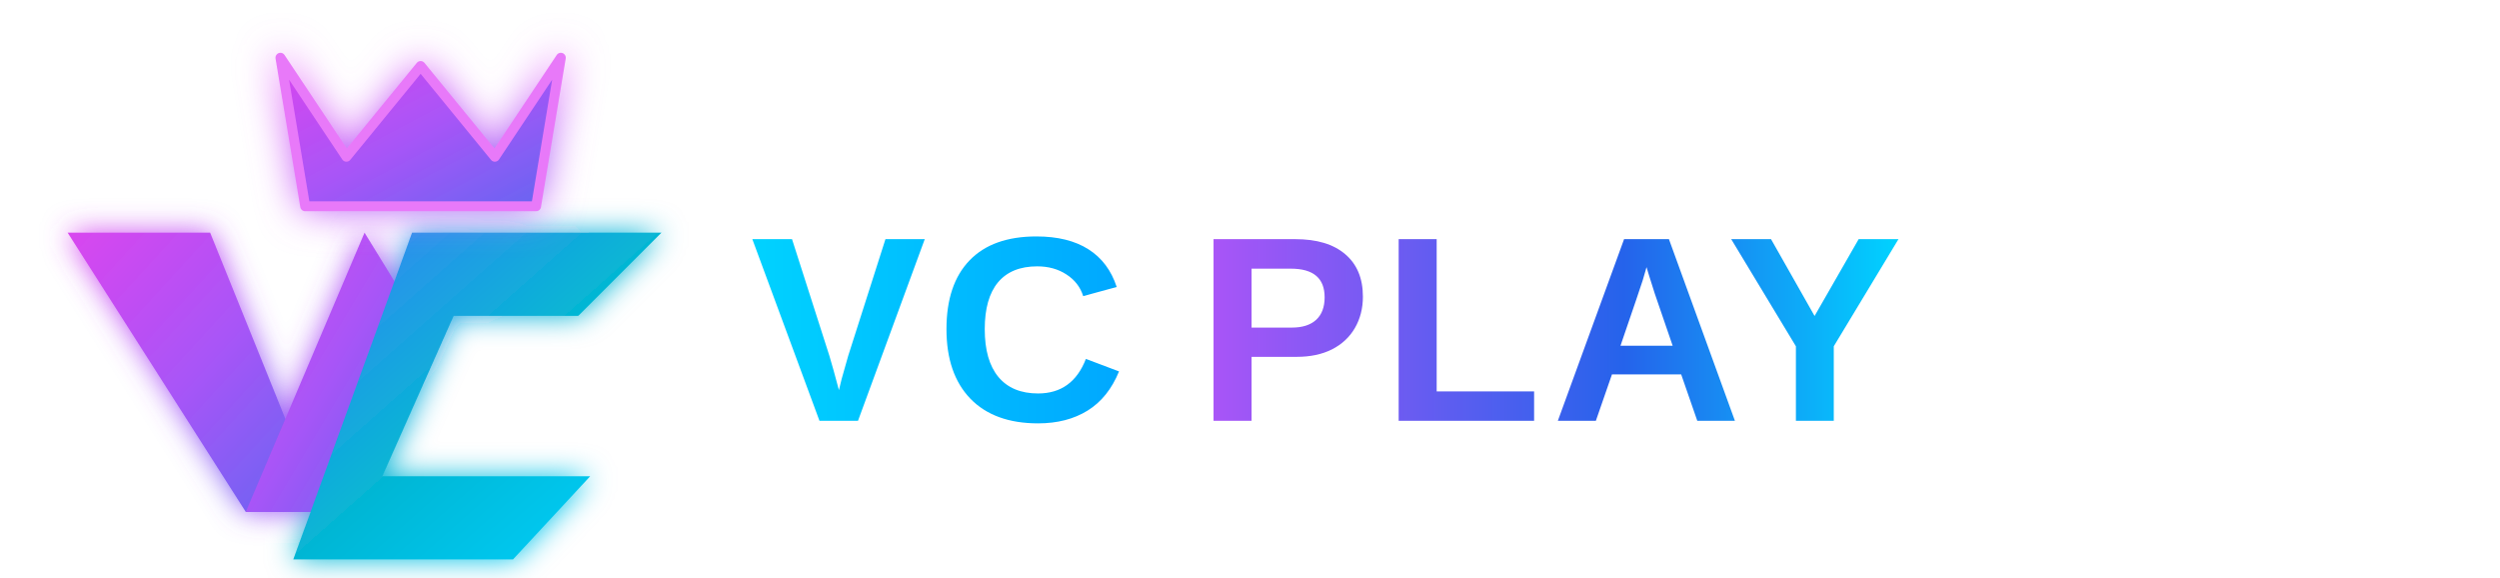
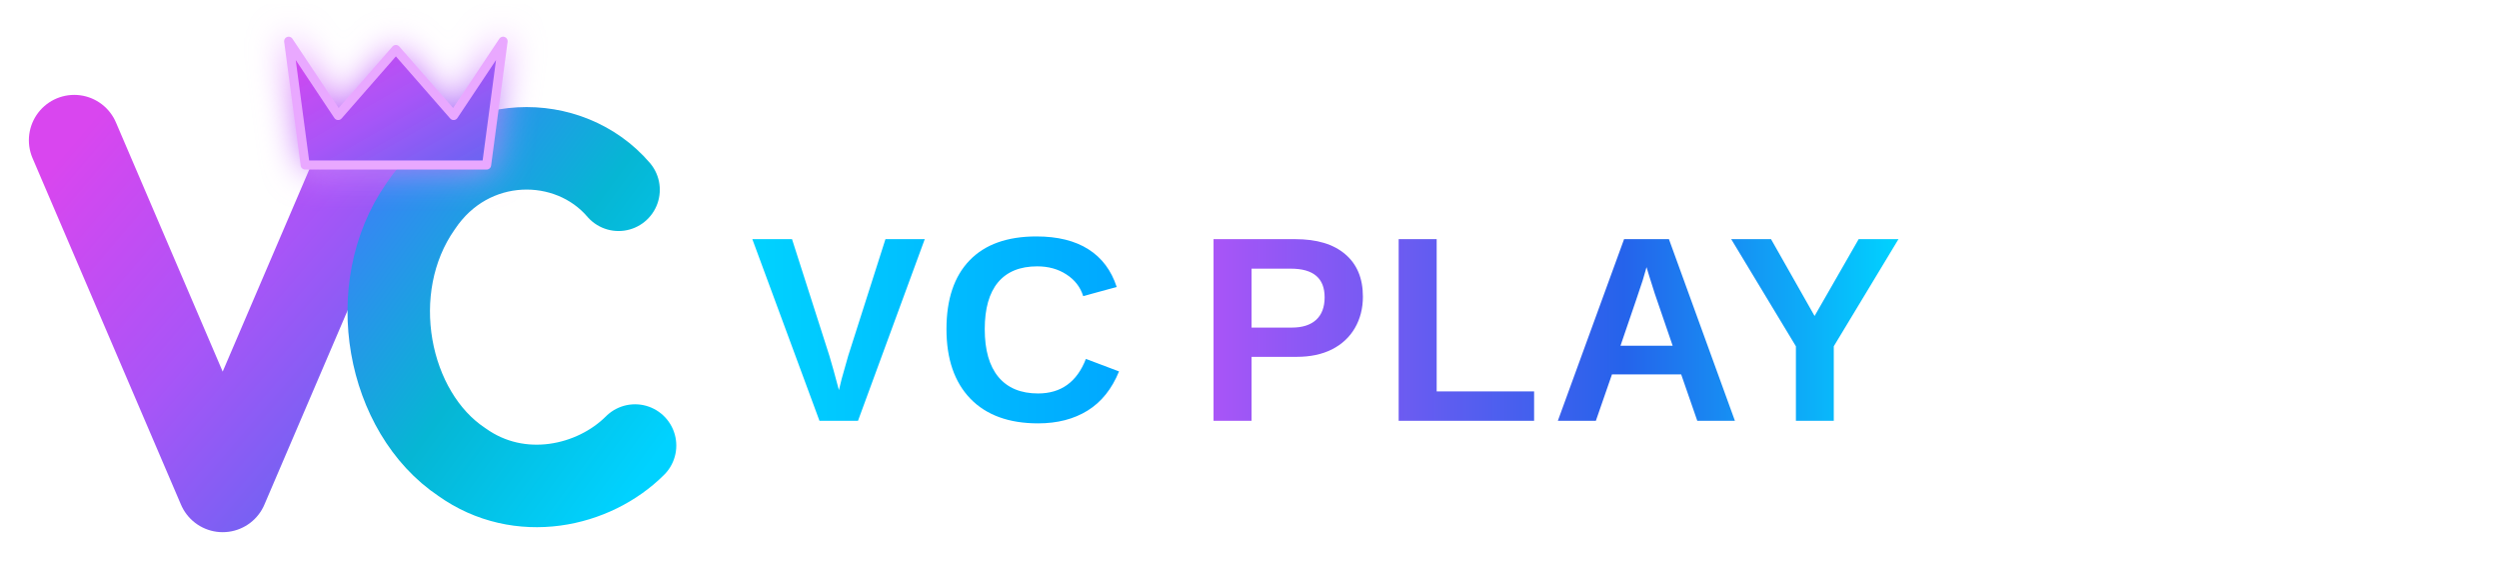
<svg xmlns="http://www.w3.org/2000/svg" viewBox="0 0 303 70" role="img" aria-labelledby="title desc">
  <defs>
    <linearGradient id="purpleGradient" x1="0%" y1="0%" x2="100%" y2="100%">
      <stop offset="0%" stop-color="#d946ef" />
      <stop offset="50%" stop-color="#a855f7" />
      <stop offset="100%" stop-color="#6366f1" />
    </linearGradient>
    <linearGradient id="blueGradient" x1="0%" y1="0%" x2="100%" y2="100%">
      <stop offset="0%" stop-color="#3b82f6" />
      <stop offset="50%" stop-color="#06b6d4" />
      <stop offset="100%" stop-color="#00d2ff" />
    </linearGradient>
    <linearGradient id="vcText" x1="0%" y1="0%" x2="100%" y2="0%">
      <stop offset="0%" stop-color="#00d2ff" />
      <stop offset="100%" stop-color="#00a8ff" />
    </linearGradient>
    <linearGradient id="playText" x1="0%" y1="0%" x2="100%" y2="0%">
      <stop offset="0%" stop-color="#a855f7" />
      <stop offset="60%" stop-color="#2563eb" />
      <stop offset="100%" stop-color="#00d2ff" />
    </linearGradient>
  </defs>
-   <g transform="translate(1 3) scale(.72)" filter="url(#glow)">
-     <path d="M10 35H34L53 82H40Z" fill="url(#purpleGradient)" />
-     <path d="M53 82H40L60 35 68 48Z" fill="url(#purpleGradient)" />
-     <path d="M68 35H110L96 49H75L63 76H98L85 90H48Z" fill="url(#blueGradient)" />
-   </g>
-   <path d="M34 7 42 19 51 8 60 19 68 7 65 25 37 25Z" fill="url(#purpleGradient)" stroke="#e879f9" stroke-width="1.2" stroke-linejoin="round" filter="url(#glow)" />
  <defs>
    <filter id="glow" x="-30%" y="-30%" width="160%" height="170%">
-       <feGaussianBlur stdDeviation="2.4" result="blur" />
+       <feGaussianBlur stdDeviation="2.1" result="blur" />
      <feMerge>
        <feMergeNode in="blur" />
        <feMergeNode in="SourceGraphic" />
      </feMerge>
    </filter>
  </defs>
+   <g fill="none" stroke-linecap="round" stroke-linejoin="round">
+     <path d="M9 17 27 59 45 17" stroke="url(#purpleGradient)" stroke-width="11" />
+     <path d="M75 23 C69 16 57 16 51 25 C44 35 47 50 56 56 C63 61 72 59 77 54" stroke="url(#blueGradient)" stroke-width="10" />
+   </g>
+   <path d="M35 5 41 14 48 6 55 14 61 5 59 20 37 20Z" fill="url(#purpleGradient)" stroke="#e9a8ff" stroke-width="1.1" stroke-linejoin="round" filter="url(#glow)" />
  <g font-family="Orbitron, Rajdhani, Arial, sans-serif" font-weight="900">
    <text x="91" y="51" font-size="32" letter-spacing="1.1" fill="url(#vcText)">VC</text>
    <text x="145" y="51" font-size="32" letter-spacing="1.1" fill="url(#playText)">PLAY</text>
  </g>
</svg>
